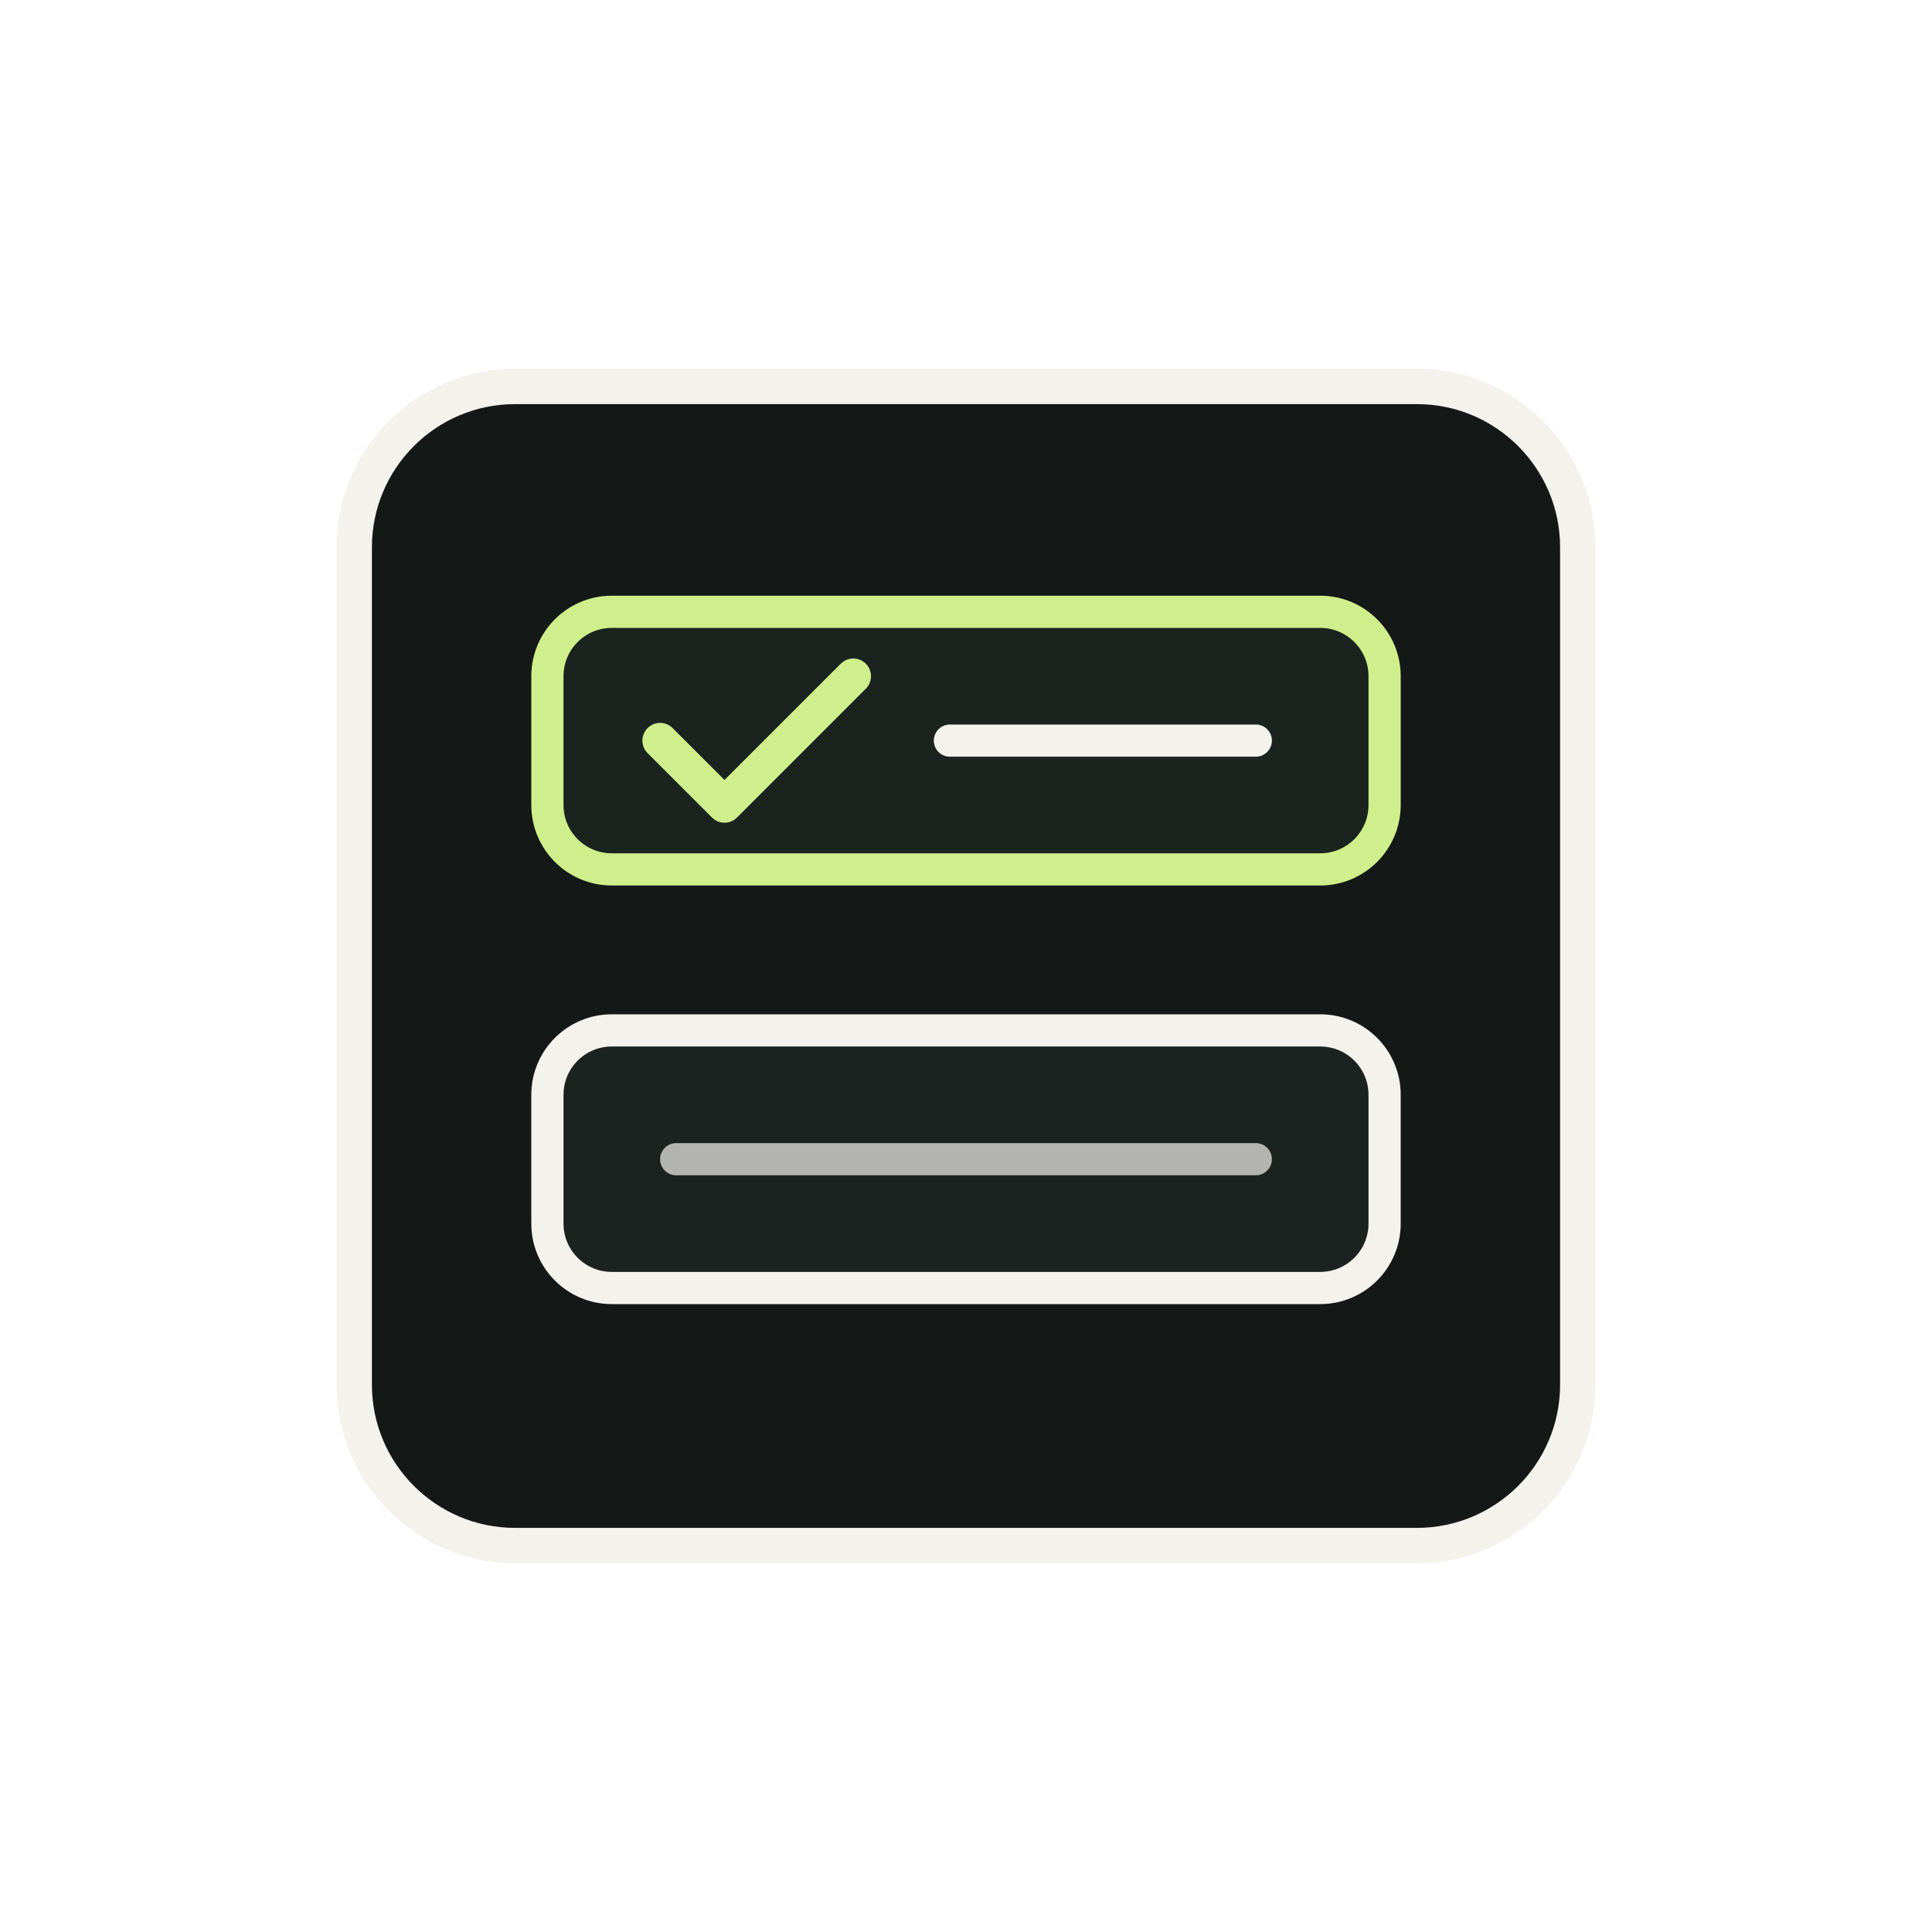
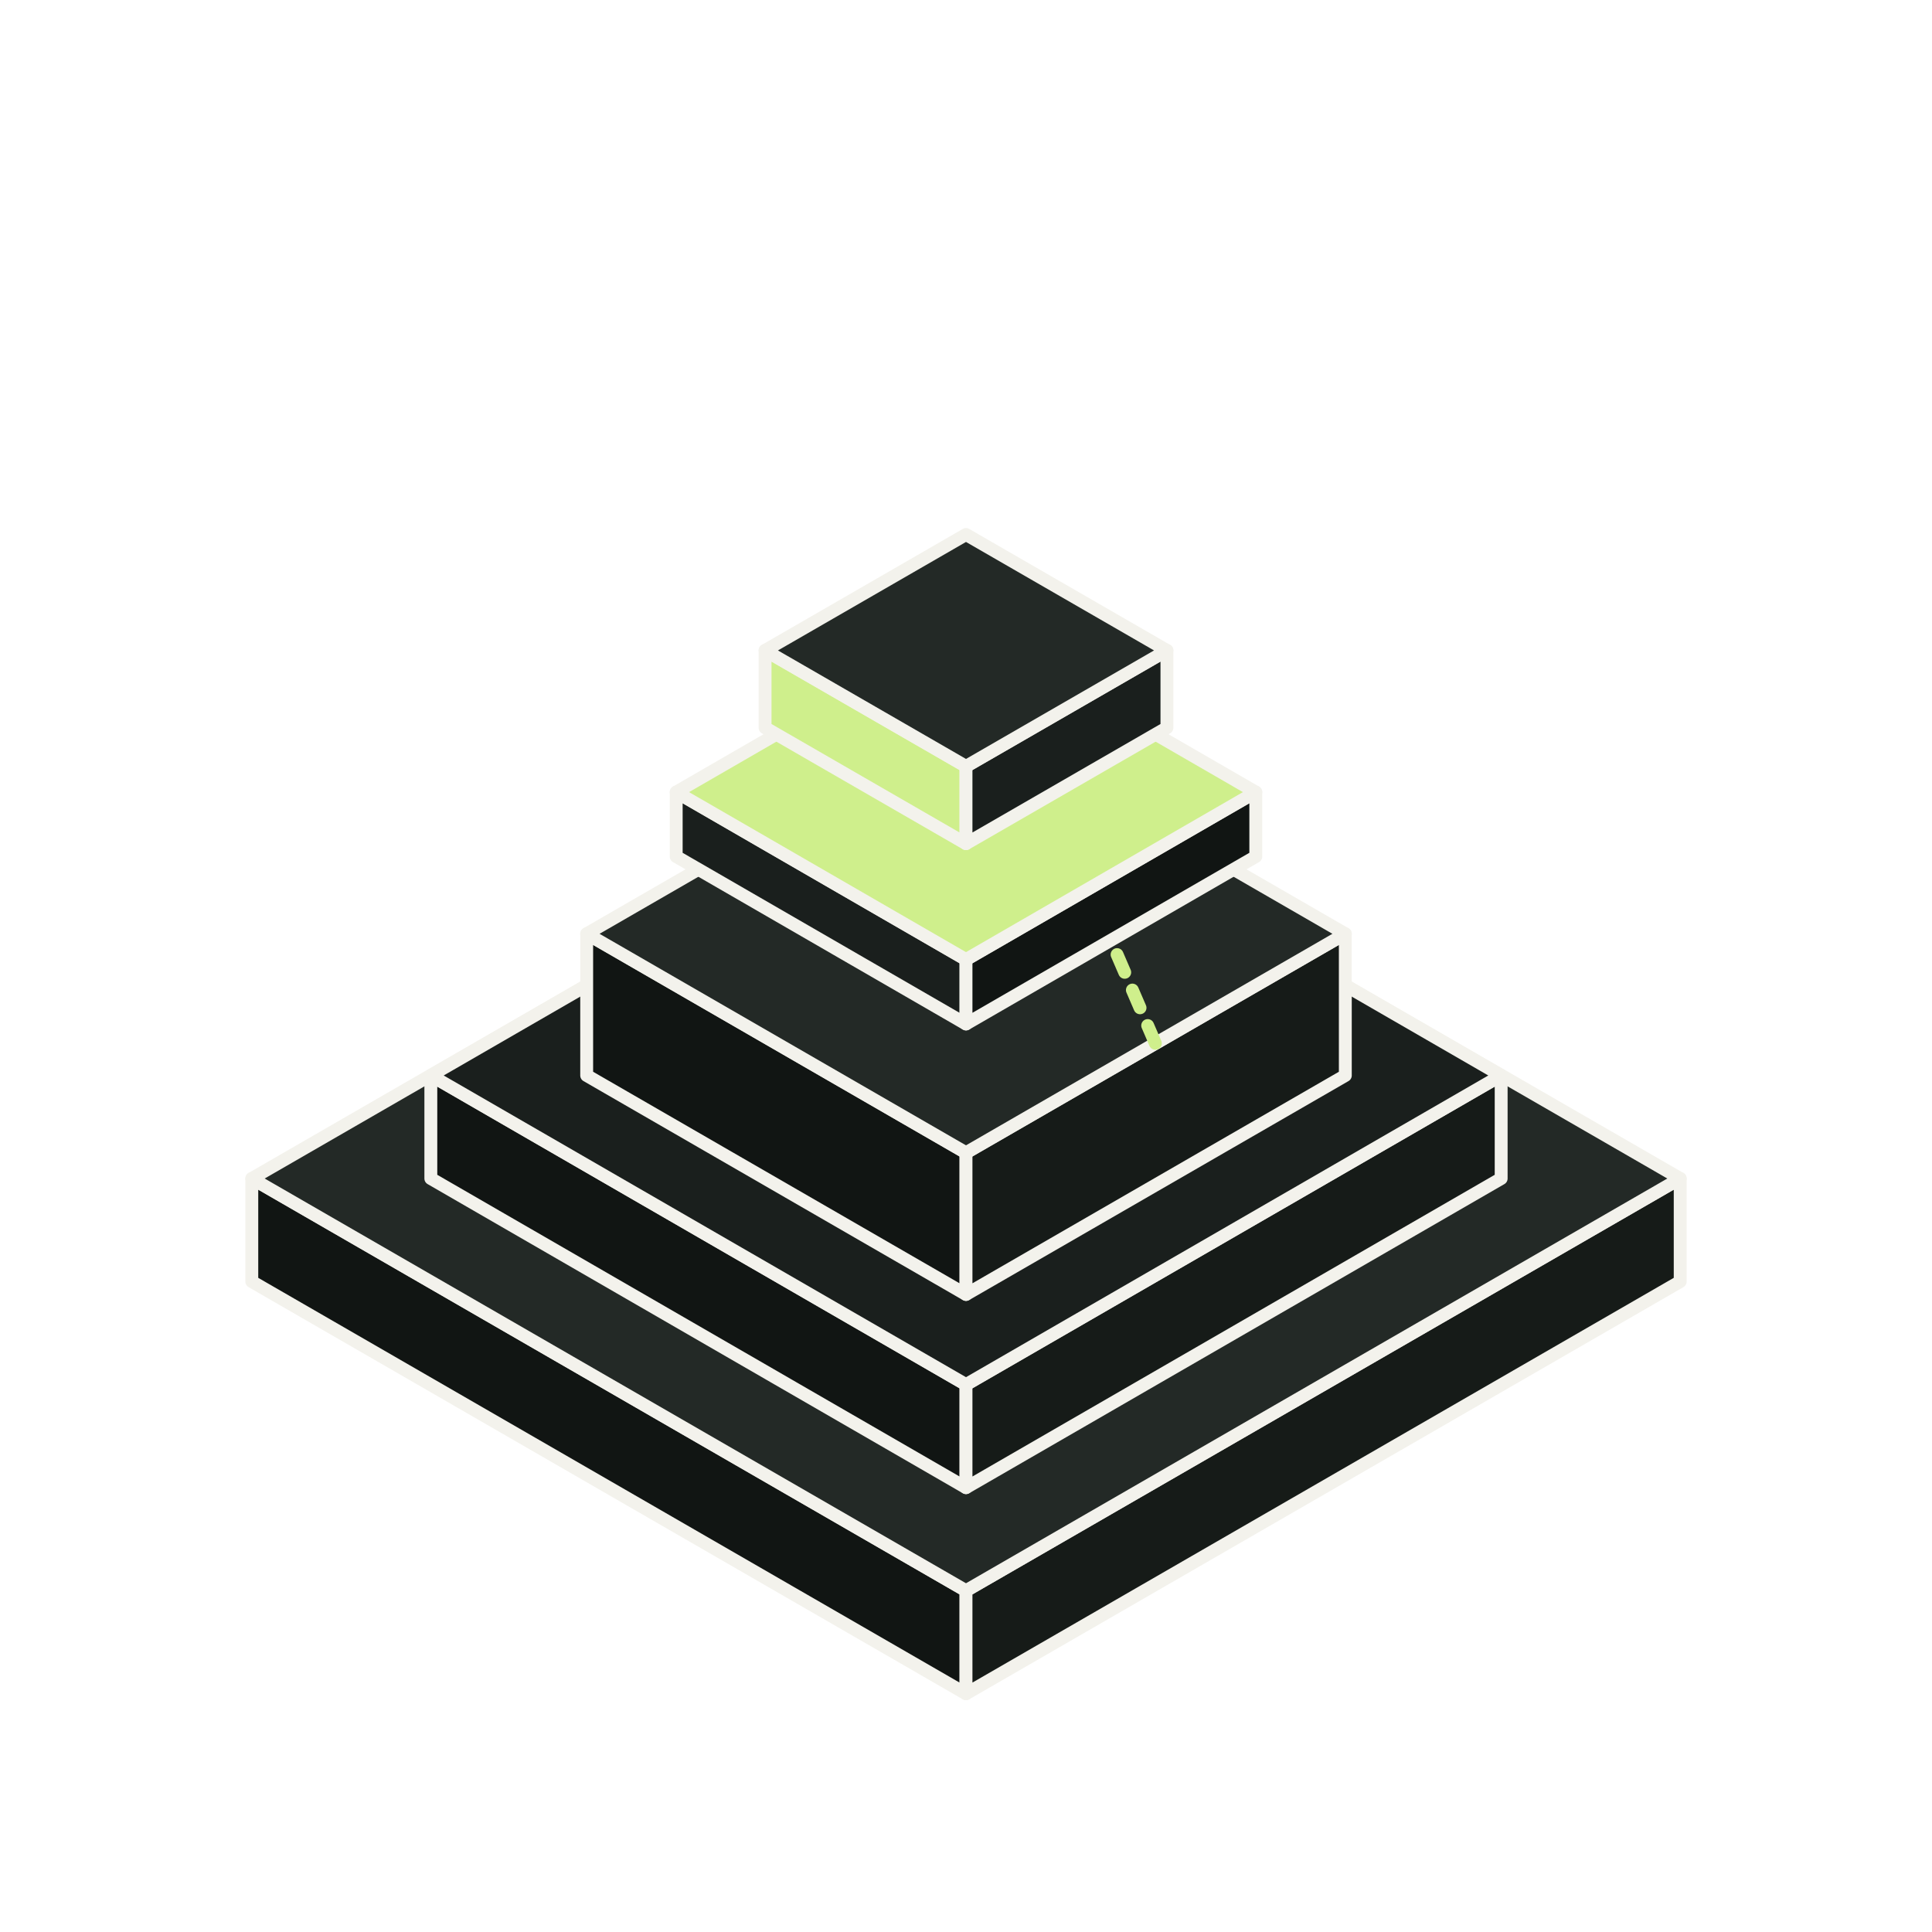
- <svg xmlns="http://www.w3.org/2000/svg" viewBox="0 0 120 120" fill="none">
-   <rect x="22" y="24" width="76" height="72" rx="10" fill="#141917" stroke="#F3F2EC" stroke-width="2.2" />
-   <rect x="34" y="38" width="52" height="16" rx="4" fill="#1A231E" stroke="#CFEF8C" stroke-width="2" />
-   <rect x="34" y="64" width="52" height="16" rx="4" fill="#1C221F" stroke="#F3F2EC" stroke-width="2" />
-   <path d="M41 46 L45 50 L53 42" fill="none" stroke="#CFEF8C" stroke-width="2.2" stroke-linecap="round" stroke-linejoin="round" />
-   <line x1="59" y1="46" x2="78" y2="46" stroke="#F3F2EC" stroke-width="2" stroke-linecap="round" />
-   <line x1="42" y1="72" x2="78" y2="72" stroke="#F3F2EC" stroke-width="2" stroke-linecap="round" opacity="0.7" />
+ <svg xmlns="http://www.w3.org/2000/svg" viewBox="0 0 300 300" fill="none">
+   <polygon points="39.1,199.0 150.0,263.0 150.0,247.0 39.1,183.0" fill="#111513" stroke="#F3F2EC" stroke-width="2" stroke-linejoin="round" />
+   <polygon points="260.9,199.0 150.0,263.0 150.0,247.0 260.9,183.0" fill="#161B18" stroke="#F3F2EC" stroke-width="2" stroke-linejoin="round" />
+   <polygon points="150.0,119.0 260.9,183.0 150.0,247.0 39.1,183.0" fill="#232926" stroke="#F3F2EC" stroke-width="2" stroke-linejoin="round" />
+   <polygon points="66.9,183.0 150.0,231.0 150.0,215.0 66.9,167.0" fill="#111513" stroke="#F3F2EC" stroke-width="2" stroke-linejoin="round" />
+   <polygon points="233.1,183.0 150.0,231.0 150.0,215.0 233.1,167.0" fill="#161B18" stroke="#F3F2EC" stroke-width="2" stroke-linejoin="round" />
+   <polygon points="150.0,119.0 233.1,167.0 150.0,215.0 66.9,167.0" fill="#1A1F1D" stroke="#F3F2EC" stroke-width="2" stroke-linejoin="round" />
+   <polygon points="91.1,167.0 150.0,201.0 150.0,179.0 91.1,145.0" fill="#111513" stroke="#F3F2EC" stroke-width="2" stroke-linejoin="round" />
+   <polygon points="208.9,167.0 150.0,201.0 150.0,179.0 208.9,145.0" fill="#161B18" stroke="#F3F2EC" stroke-width="2" stroke-linejoin="round" />
+   <polygon points="150.0,111.0 208.9,145.0 150.0,179.0 91.1,145.0" fill="#232926" stroke="#F3F2EC" stroke-width="2" stroke-linejoin="round" />
+   <polygon points="105.0,133.0 150.0,159.0 150.0,149.0 105.0,123.0" fill="#1A1F1D" stroke="#F3F2EC" stroke-width="2" stroke-linejoin="round" />
+   <polygon points="195.0,133.0 150.0,159.0 150.0,149.0 195.0,123.0" fill="#111513" stroke="#F3F2EC" stroke-width="2" stroke-linejoin="round" />
+   <polygon points="150.0,97.0 195.0,123.0 150.0,149.0 105.0,123.0" fill="#CFEF8C" stroke="#F3F2EC" stroke-width="2" stroke-linejoin="round" />
+   <polygon points="118.8,113.0 150.0,131.0 150.0,119.0 118.8,101.0" fill="#CFEF8C" stroke="#F3F2EC" stroke-width="2" stroke-linejoin="round" />
+   <polygon points="181.2,113.0 150.0,131.0 150.0,119.0 181.2,101.0" fill="#1A1F1D" stroke="#F3F2EC" stroke-width="2" stroke-linejoin="round" />
+   <polygon points="150.0,83.0 181.2,101.0 150.0,119.0 118.8,101.0" fill="#232926" stroke="#F3F2EC" stroke-width="2" stroke-linejoin="round" />
+   <line x1="120.6" y1="128.0" x2="127.5" y2="120.0" stroke="#CFEF8C" stroke-width="2" stroke-linecap="round" stroke-dasharray="3 3" />
+   <line x1="179.4" y1="162.0" x2="172.5" y2="146.0" stroke="#CFEF8C" stroke-width="2" stroke-linecap="round" stroke-dasharray="3 3" />
</svg>
